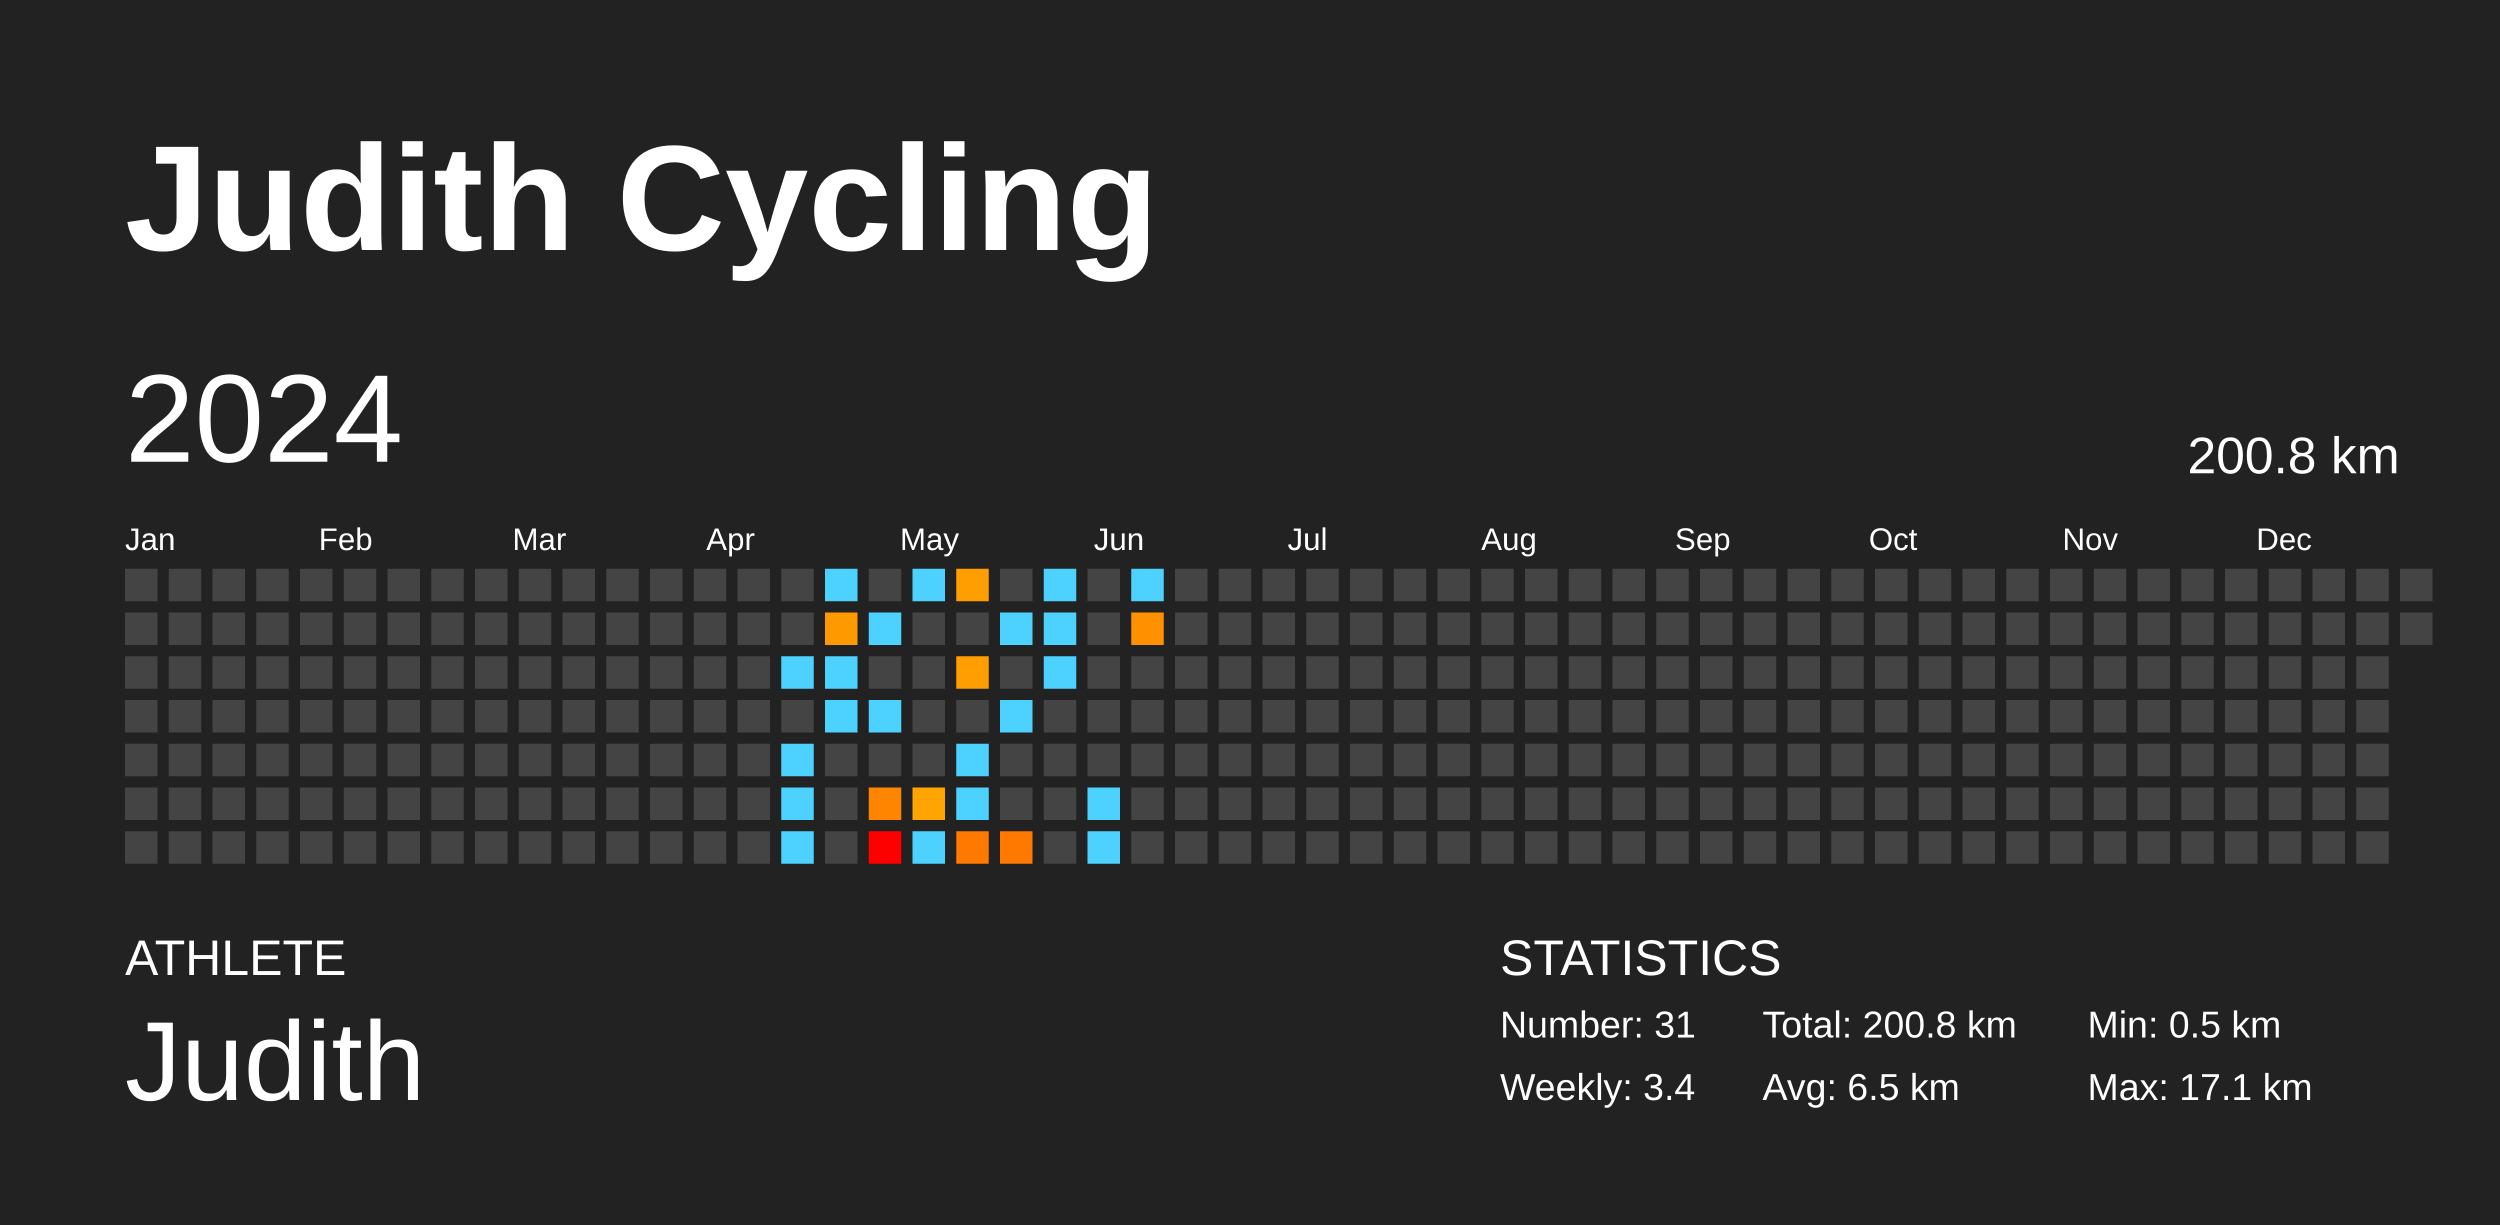
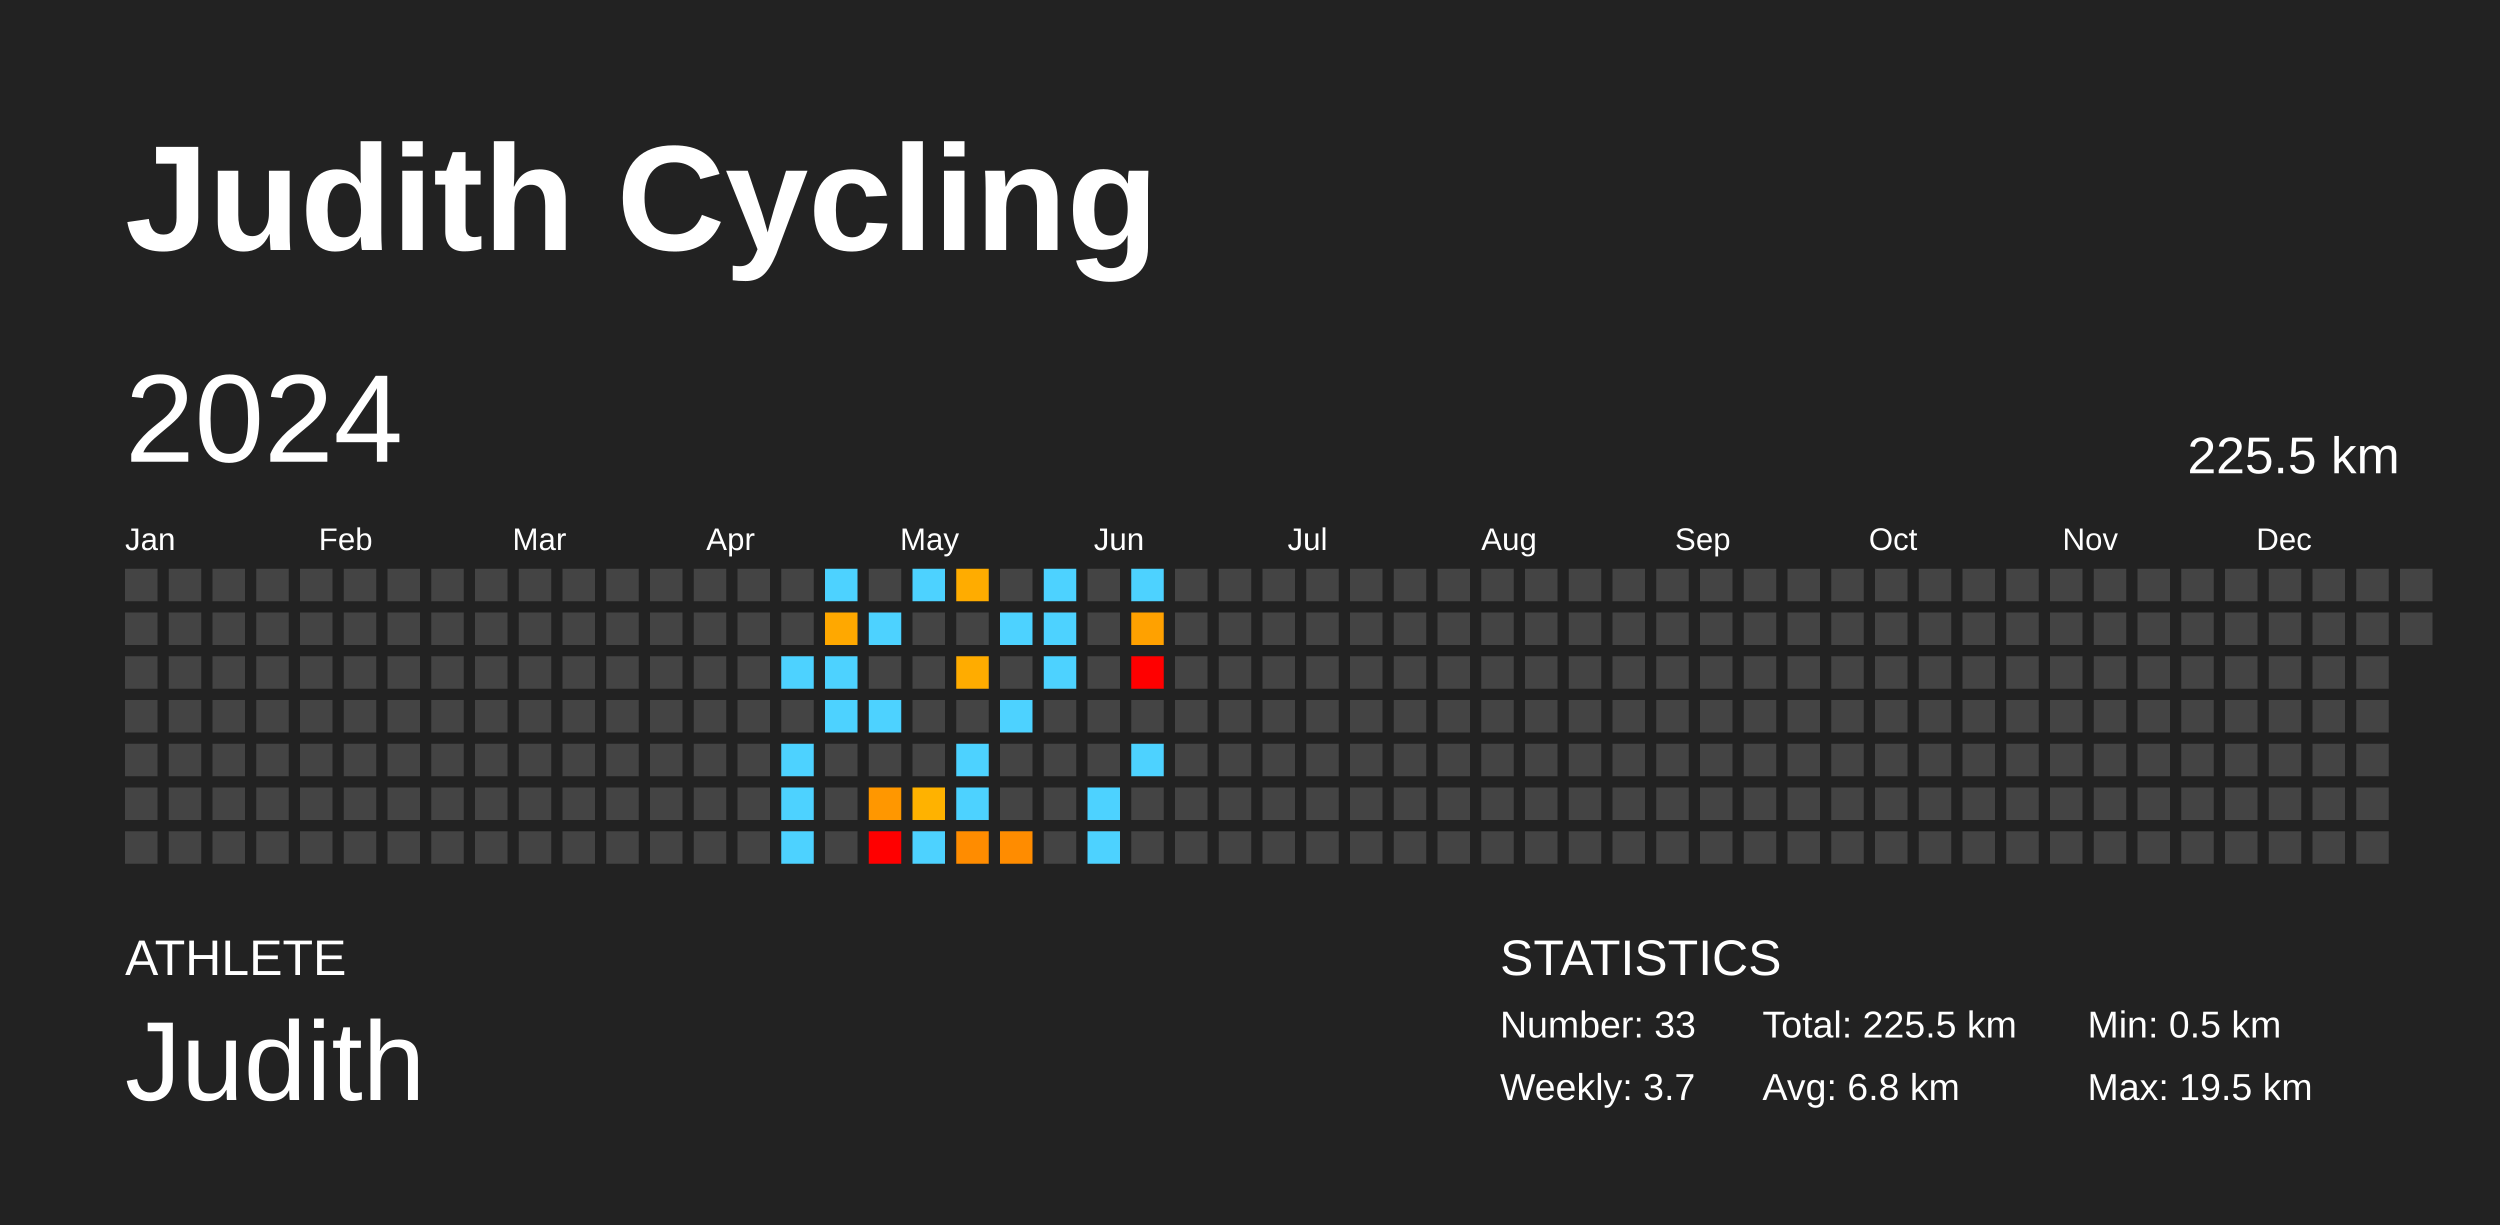
<svg xmlns="http://www.w3.org/2000/svg" baseProfile="full" height="98mm" version="1.1" viewBox="0,0,200,98" width="200mm">
  <defs />
  <rect fill="#222222" height="98" width="200" x="0" y="0" />
  <text fill="#FFFFFF" style="font-size:12px; font-family:Arial; font-weight:bold;" x="10" y="20">Judith Cycling</text>
  <text fill="#FFFFFF" style="font-size:4px; font-family:Arial" x="10" y="78">ATHLETE</text>
  <text fill="#FFFFFF" style="font-size:9px; font-family:Arial" x="10" y="88">Judith</text>
  <text fill="#FFFFFF" style="font-size:4px; font-family:Arial" x="120" y="78">STATISTICS</text>
-   <text fill="#FFFFFF" style="font-size:3px; font-family:Arial" x="120" y="83">Number: 31</text>
-   <text fill="#FFFFFF" style="font-size:3px; font-family:Arial" x="120" y="88">Weekly: 3.4</text>
-   <text fill="#FFFFFF" style="font-size:3px; font-family:Arial" x="141" y="83">Total: 200.8 km</text>
-   <text fill="#FFFFFF" style="font-size:3px; font-family:Arial" x="141" y="88">Avg: 6.5 km</text>
+   <text fill="#FFFFFF" style="font-size:3px; font-family:Arial" x="120" y="83">Number: 33</text>
+   <text fill="#FFFFFF" style="font-size:3px; font-family:Arial" x="120" y="88">Weekly: 3.7</text>
+   <text fill="#FFFFFF" style="font-size:3px; font-family:Arial" x="141" y="83">Total: 225.5 km</text>
+   <text fill="#FFFFFF" style="font-size:3px; font-family:Arial" x="141" y="88">Avg: 6.8 km</text>
  <text fill="#FFFFFF" style="font-size:3px; font-family:Arial" x="167" y="83">Min: 0.5 km</text>
-   <text fill="#FFFFFF" style="font-size:3px; font-family:Arial" x="167" y="88">Max: 17.1 km</text>
+   <text fill="#FFFFFF" style="font-size:3px; font-family:Arial" x="167" y="88">Max: 19.5 km</text>
  <text dominant-baseline="hanging" fill="#FFFFFF" style="font-size:10.0px; font-family:Arial;" x="10" y="30">2024</text>
-   <text dominant-baseline="hanging" fill="#FFFFFF" style="font-size:4.125px; font-family:Arial;" x="175" y="35">200.8 km</text>
+   <text dominant-baseline="hanging" fill="#FFFFFF" style="font-size:4.125px; font-family:Arial;" x="175" y="35">225.5 km</text>
  <text fill="#FFFFFF" style="font-size:2.5px; font-family:Arial" x="10.0" y="44">Jan</text>
  <text fill="#FFFFFF" style="font-size:2.5px; font-family:Arial" x="25.5" y="44">Feb</text>
  <text fill="#FFFFFF" style="font-size:2.5px; font-family:Arial" x="41.0" y="44">Mar</text>
  <text fill="#FFFFFF" style="font-size:2.5px; font-family:Arial" x="56.5" y="44">Apr</text>
  <text fill="#FFFFFF" style="font-size:2.5px; font-family:Arial" x="72.0" y="44">May</text>
  <text fill="#FFFFFF" style="font-size:2.5px; font-family:Arial" x="87.5" y="44">Jun</text>
  <text fill="#FFFFFF" style="font-size:2.5px; font-family:Arial" x="103.0" y="44">Jul</text>
  <text fill="#FFFFFF" style="font-size:2.5px; font-family:Arial" x="118.5" y="44">Aug</text>
  <text fill="#FFFFFF" style="font-size:2.5px; font-family:Arial" x="134.0" y="44">Sep</text>
  <text fill="#FFFFFF" style="font-size:2.5px; font-family:Arial" x="149.5" y="44">Oct</text>
  <text fill="#FFFFFF" style="font-size:2.5px; font-family:Arial" x="165.0" y="44">Nov</text>
  <text fill="#FFFFFF" style="font-size:2.5px; font-family:Arial" x="180.5" y="44">Dec</text>
  <rect fill="#444444" height="2.6" width="2.6" x="10.0" y="45.5" />
  <rect fill="#444444" height="2.6" width="2.6" x="10.0" y="49.0" />
  <rect fill="#444444" height="2.6" width="2.6" x="10.0" y="52.5" />
  <rect fill="#444444" height="2.6" width="2.6" x="10.0" y="56.0" />
  <rect fill="#444444" height="2.6" width="2.6" x="10.0" y="59.5" />
  <rect fill="#444444" height="2.6" width="2.6" x="10.0" y="63.0" />
  <rect fill="#444444" height="2.6" width="2.6" x="10.0" y="66.5" />
  <rect fill="#444444" height="2.6" width="2.6" x="13.5" y="45.5" />
  <rect fill="#444444" height="2.6" width="2.6" x="13.5" y="49.0" />
  <rect fill="#444444" height="2.6" width="2.6" x="13.5" y="52.5" />
  <rect fill="#444444" height="2.6" width="2.6" x="13.5" y="56.0" />
  <rect fill="#444444" height="2.6" width="2.6" x="13.5" y="59.5" />
  <rect fill="#444444" height="2.6" width="2.6" x="13.5" y="63.0" />
  <rect fill="#444444" height="2.6" width="2.6" x="13.5" y="66.5" />
  <rect fill="#444444" height="2.6" width="2.6" x="17.0" y="45.5" />
  <rect fill="#444444" height="2.6" width="2.6" x="17.0" y="49.0" />
  <rect fill="#444444" height="2.6" width="2.6" x="17.0" y="52.5" />
  <rect fill="#444444" height="2.6" width="2.6" x="17.0" y="56.0" />
  <rect fill="#444444" height="2.6" width="2.6" x="17.0" y="59.5" />
  <rect fill="#444444" height="2.6" width="2.6" x="17.0" y="63.0" />
  <rect fill="#444444" height="2.6" width="2.6" x="17.0" y="66.5" />
  <rect fill="#444444" height="2.6" width="2.6" x="20.5" y="45.5" />
  <rect fill="#444444" height="2.6" width="2.6" x="20.5" y="49.0" />
  <rect fill="#444444" height="2.6" width="2.6" x="20.5" y="52.5" />
  <rect fill="#444444" height="2.6" width="2.6" x="20.5" y="56.0" />
  <rect fill="#444444" height="2.6" width="2.6" x="20.5" y="59.5" />
  <rect fill="#444444" height="2.6" width="2.6" x="20.5" y="63.0" />
  <rect fill="#444444" height="2.6" width="2.6" x="20.5" y="66.5" />
  <rect fill="#444444" height="2.6" width="2.6" x="24.0" y="45.5" />
  <rect fill="#444444" height="2.6" width="2.6" x="24.0" y="49.0" />
  <rect fill="#444444" height="2.6" width="2.6" x="24.0" y="52.5" />
  <rect fill="#444444" height="2.6" width="2.6" x="24.0" y="56.0" />
  <rect fill="#444444" height="2.6" width="2.6" x="24.0" y="59.5" />
  <rect fill="#444444" height="2.6" width="2.6" x="24.0" y="63.0" />
  <rect fill="#444444" height="2.6" width="2.6" x="24.0" y="66.5" />
  <rect fill="#444444" height="2.6" width="2.6" x="27.5" y="45.5" />
  <rect fill="#444444" height="2.6" width="2.6" x="27.5" y="49.0" />
  <rect fill="#444444" height="2.6" width="2.6" x="27.5" y="52.5" />
  <rect fill="#444444" height="2.6" width="2.6" x="27.5" y="56.0" />
  <rect fill="#444444" height="2.6" width="2.6" x="27.5" y="59.5" />
  <rect fill="#444444" height="2.6" width="2.6" x="27.5" y="63.0" />
  <rect fill="#444444" height="2.6" width="2.6" x="27.5" y="66.5" />
  <rect fill="#444444" height="2.6" width="2.6" x="31.0" y="45.5" />
  <rect fill="#444444" height="2.6" width="2.6" x="31.0" y="49.0" />
  <rect fill="#444444" height="2.6" width="2.6" x="31.0" y="52.5" />
  <rect fill="#444444" height="2.6" width="2.6" x="31.0" y="56.0" />
  <rect fill="#444444" height="2.6" width="2.6" x="31.0" y="59.5" />
  <rect fill="#444444" height="2.6" width="2.6" x="31.0" y="63.0" />
  <rect fill="#444444" height="2.6" width="2.6" x="31.0" y="66.5" />
  <rect fill="#444444" height="2.6" width="2.6" x="34.5" y="45.5" />
  <rect fill="#444444" height="2.6" width="2.6" x="34.5" y="49.0" />
  <rect fill="#444444" height="2.6" width="2.6" x="34.5" y="52.5" />
  <rect fill="#444444" height="2.6" width="2.6" x="34.5" y="56.0" />
  <rect fill="#444444" height="2.6" width="2.6" x="34.5" y="59.5" />
  <rect fill="#444444" height="2.6" width="2.6" x="34.5" y="63.0" />
  <rect fill="#444444" height="2.6" width="2.6" x="34.5" y="66.5" />
  <rect fill="#444444" height="2.6" width="2.6" x="38.0" y="45.5" />
  <rect fill="#444444" height="2.6" width="2.6" x="38.0" y="49.0" />
  <rect fill="#444444" height="2.6" width="2.6" x="38.0" y="52.5" />
  <rect fill="#444444" height="2.6" width="2.6" x="38.0" y="56.0" />
  <rect fill="#444444" height="2.6" width="2.6" x="38.0" y="59.5" />
  <rect fill="#444444" height="2.6" width="2.6" x="38.0" y="63.0" />
  <rect fill="#444444" height="2.6" width="2.6" x="38.0" y="66.5" />
  <rect fill="#444444" height="2.6" width="2.6" x="41.5" y="45.5" />
  <rect fill="#444444" height="2.6" width="2.6" x="41.5" y="49.0" />
  <rect fill="#444444" height="2.6" width="2.6" x="41.5" y="52.5" />
  <rect fill="#444444" height="2.6" width="2.6" x="41.5" y="56.0" />
  <rect fill="#444444" height="2.6" width="2.6" x="41.5" y="59.5" />
  <rect fill="#444444" height="2.6" width="2.6" x="41.5" y="63.0" />
  <rect fill="#444444" height="2.6" width="2.6" x="41.5" y="66.5" />
  <rect fill="#444444" height="2.6" width="2.6" x="45.0" y="45.5" />
  <rect fill="#444444" height="2.6" width="2.6" x="45.0" y="49.0" />
  <rect fill="#444444" height="2.6" width="2.6" x="45.0" y="52.5" />
  <rect fill="#444444" height="2.6" width="2.6" x="45.0" y="56.0" />
  <rect fill="#444444" height="2.6" width="2.6" x="45.0" y="59.5" />
  <rect fill="#444444" height="2.6" width="2.6" x="45.0" y="63.0" />
  <rect fill="#444444" height="2.6" width="2.6" x="45.0" y="66.5" />
  <rect fill="#444444" height="2.6" width="2.6" x="48.5" y="45.5" />
  <rect fill="#444444" height="2.6" width="2.6" x="48.5" y="49.0" />
  <rect fill="#444444" height="2.6" width="2.6" x="48.5" y="52.5" />
  <rect fill="#444444" height="2.6" width="2.6" x="48.5" y="56.0" />
  <rect fill="#444444" height="2.6" width="2.6" x="48.5" y="59.5" />
  <rect fill="#444444" height="2.6" width="2.6" x="48.5" y="63.0" />
  <rect fill="#444444" height="2.6" width="2.6" x="48.5" y="66.5" />
  <rect fill="#444444" height="2.6" width="2.6" x="52.0" y="45.5" />
  <rect fill="#444444" height="2.6" width="2.6" x="52.0" y="49.0" />
  <rect fill="#444444" height="2.6" width="2.6" x="52.0" y="52.5" />
  <rect fill="#444444" height="2.6" width="2.6" x="52.0" y="56.0" />
  <rect fill="#444444" height="2.6" width="2.6" x="52.0" y="59.5" />
  <rect fill="#444444" height="2.6" width="2.6" x="52.0" y="63.0" />
  <rect fill="#444444" height="2.6" width="2.6" x="52.0" y="66.5" />
  <rect fill="#444444" height="2.6" width="2.6" x="55.5" y="45.5" />
  <rect fill="#444444" height="2.6" width="2.6" x="55.5" y="49.0" />
  <rect fill="#444444" height="2.6" width="2.6" x="55.5" y="52.5" />
  <rect fill="#444444" height="2.6" width="2.6" x="55.5" y="56.0" />
  <rect fill="#444444" height="2.6" width="2.6" x="55.5" y="59.5" />
  <rect fill="#444444" height="2.6" width="2.6" x="55.5" y="63.0" />
  <rect fill="#444444" height="2.6" width="2.6" x="55.5" y="66.5" />
  <rect fill="#444444" height="2.6" width="2.6" x="59.0" y="45.5" />
  <rect fill="#444444" height="2.6" width="2.6" x="59.0" y="49.0" />
  <rect fill="#444444" height="2.6" width="2.6" x="59.0" y="52.5" />
  <rect fill="#444444" height="2.6" width="2.6" x="59.0" y="56.0" />
  <rect fill="#444444" height="2.6" width="2.6" x="59.0" y="59.5" />
  <rect fill="#444444" height="2.6" width="2.6" x="59.0" y="63.0" />
  <rect fill="#444444" height="2.6" width="2.6" x="59.0" y="66.5" />
  <rect fill="#444444" height="2.6" width="2.6" x="62.5" y="45.5" />
  <rect fill="#444444" height="2.6" width="2.6" x="62.5" y="49.0" />
  <rect fill="#4dd2ff" height="2.6" width="2.6" x="62.5" y="52.5" />
  <rect fill="#444444" height="2.6" width="2.6" x="62.5" y="56.0" />
  <rect fill="#4dd2ff" height="2.6" width="2.6" x="62.5" y="59.5" />
  <rect fill="#4dd2ff" height="2.6" width="2.6" x="62.5" y="63.0" />
  <rect fill="#4dd2ff" height="2.6" width="2.6" x="62.5" y="66.5" />
  <rect fill="#4dd2ff" height="2.6" width="2.6" x="66.0" y="45.5" />
-   <rect fill="#ff9900" height="2.6" width="2.6" x="66.0" y="49.0" />
+   <rect fill="#ffa800" height="2.6" width="2.6" x="66.0" y="49.0" />
  <rect fill="#4dd2ff" height="2.6" width="2.6" x="66.0" y="52.5" />
  <rect fill="#4dd2ff" height="2.6" width="2.6" x="66.0" y="56.0" />
  <rect fill="#444444" height="2.6" width="2.6" x="66.0" y="59.5" />
  <rect fill="#444444" height="2.6" width="2.6" x="66.0" y="63.0" />
  <rect fill="#444444" height="2.6" width="2.6" x="66.0" y="66.5" />
  <rect fill="#444444" height="2.6" width="2.6" x="69.5" y="45.5" />
  <rect fill="#4dd2ff" height="2.6" width="2.6" x="69.5" y="49.0" />
  <rect fill="#444444" height="2.6" width="2.6" x="69.5" y="52.5" />
  <rect fill="#4dd2ff" height="2.6" width="2.6" x="69.5" y="56.0" />
  <rect fill="#444444" height="2.6" width="2.6" x="69.5" y="59.5" />
-   <rect fill="#ff8500" height="2.6" width="2.6" x="69.5" y="63.0" />
+   <rect fill="#ff9700" height="2.6" width="2.6" x="69.5" y="63.0" />
  <rect fill="red" height="2.6" width="2.6" x="69.5" y="66.5" />
  <rect fill="#4dd2ff" height="2.6" width="2.6" x="73.0" y="45.5" />
  <rect fill="#444444" height="2.6" width="2.6" x="73.0" y="49.0" />
  <rect fill="#444444" height="2.6" width="2.6" x="73.0" y="52.5" />
  <rect fill="#444444" height="2.6" width="2.6" x="73.0" y="56.0" />
  <rect fill="#444444" height="2.6" width="2.6" x="73.0" y="59.5" />
-   <rect fill="#ffa400" height="2.6" width="2.6" x="73.0" y="63.0" />
+   <rect fill="#ffb200" height="2.6" width="2.6" x="73.0" y="63.0" />
  <rect fill="#4dd2ff" height="2.6" width="2.6" x="73.0" y="66.5" />
-   <rect fill="#ff9e00" height="2.6" width="2.6" x="76.5" y="45.5" />
+   <rect fill="#ffac00" height="2.6" width="2.6" x="76.5" y="45.5" />
  <rect fill="#444444" height="2.6" width="2.6" x="76.5" y="49.0" />
-   <rect fill="#ff9e00" height="2.6" width="2.6" x="76.5" y="52.5" />
+   <rect fill="#ffac00" height="2.6" width="2.6" x="76.5" y="52.5" />
  <rect fill="#444444" height="2.6" width="2.6" x="76.5" y="56.0" />
  <rect fill="#4dd2ff" height="2.6" width="2.6" x="76.5" y="59.5" />
  <rect fill="#4dd2ff" height="2.6" width="2.6" x="76.5" y="63.0" />
-   <rect fill="#ff7800" height="2.6" width="2.6" x="76.5" y="66.5" />
+   <rect fill="#ff8c00" height="2.6" width="2.6" x="76.5" y="66.5" />
  <rect fill="#444444" height="2.6" width="2.6" x="80.0" y="45.5" />
  <rect fill="#4dd2ff" height="2.6" width="2.6" x="80.0" y="49.0" />
  <rect fill="#444444" height="2.6" width="2.6" x="80.0" y="52.5" />
  <rect fill="#4dd2ff" height="2.6" width="2.6" x="80.0" y="56.0" />
  <rect fill="#444444" height="2.6" width="2.6" x="80.0" y="59.5" />
  <rect fill="#444444" height="2.6" width="2.6" x="80.0" y="63.0" />
-   <rect fill="#ff7800" height="2.6" width="2.6" x="80.0" y="66.5" />
+   <rect fill="#ff8c00" height="2.6" width="2.6" x="80.0" y="66.5" />
  <rect fill="#4dd2ff" height="2.6" width="2.6" x="83.5" y="45.5" />
  <rect fill="#4dd2ff" height="2.6" width="2.6" x="83.5" y="49.0" />
  <rect fill="#4dd2ff" height="2.6" width="2.6" x="83.5" y="52.5" />
  <rect fill="#444444" height="2.6" width="2.6" x="83.5" y="56.0" />
  <rect fill="#444444" height="2.6" width="2.6" x="83.5" y="59.5" />
  <rect fill="#444444" height="2.6" width="2.6" x="83.5" y="63.0" />
  <rect fill="#444444" height="2.6" width="2.6" x="83.5" y="66.5" />
  <rect fill="#444444" height="2.6" width="2.6" x="87.0" y="45.5" />
  <rect fill="#444444" height="2.6" width="2.6" x="87.0" y="49.0" />
  <rect fill="#444444" height="2.6" width="2.6" x="87.0" y="52.5" />
  <rect fill="#444444" height="2.6" width="2.6" x="87.0" y="56.0" />
  <rect fill="#444444" height="2.6" width="2.6" x="87.0" y="59.5" />
  <rect fill="#4dd2ff" height="2.6" width="2.6" x="87.0" y="63.0" />
  <rect fill="#4dd2ff" height="2.6" width="2.6" x="87.0" y="66.5" />
  <rect fill="#4dd2ff" height="2.6" width="2.6" x="90.5" y="45.5" />
-   <rect fill="#ff9100" height="2.6" width="2.6" x="90.5" y="49.0" />
-   <rect fill="#444444" height="2.6" width="2.6" x="90.5" y="52.5" />
+   <rect fill="#ffa100" height="2.6" width="2.6" x="90.5" y="49.0" />
+   <rect fill="red" height="2.6" width="2.6" x="90.5" y="52.5" />
  <rect fill="#444444" height="2.6" width="2.6" x="90.5" y="56.0" />
-   <rect fill="#444444" height="2.6" width="2.6" x="90.5" y="59.5" />
+   <rect fill="#4dd2ff" height="2.6" width="2.6" x="90.5" y="59.5" />
  <rect fill="#444444" height="2.6" width="2.6" x="90.5" y="63.0" />
  <rect fill="#444444" height="2.6" width="2.6" x="90.5" y="66.5" />
  <rect fill="#444444" height="2.6" width="2.6" x="94.0" y="45.5" />
  <rect fill="#444444" height="2.6" width="2.6" x="94.0" y="49.0" />
  <rect fill="#444444" height="2.6" width="2.6" x="94.0" y="52.5" />
  <rect fill="#444444" height="2.6" width="2.6" x="94.0" y="56.0" />
  <rect fill="#444444" height="2.6" width="2.6" x="94.0" y="59.5" />
  <rect fill="#444444" height="2.6" width="2.6" x="94.0" y="63.0" />
  <rect fill="#444444" height="2.6" width="2.6" x="94.0" y="66.5" />
  <rect fill="#444444" height="2.6" width="2.6" x="97.5" y="45.5" />
  <rect fill="#444444" height="2.6" width="2.6" x="97.5" y="49.0" />
  <rect fill="#444444" height="2.6" width="2.6" x="97.5" y="52.5" />
  <rect fill="#444444" height="2.6" width="2.6" x="97.5" y="56.0" />
  <rect fill="#444444" height="2.6" width="2.6" x="97.5" y="59.5" />
  <rect fill="#444444" height="2.6" width="2.6" x="97.5" y="63.0" />
  <rect fill="#444444" height="2.6" width="2.6" x="97.5" y="66.5" />
  <rect fill="#444444" height="2.6" width="2.6" x="101.0" y="45.5" />
  <rect fill="#444444" height="2.6" width="2.6" x="101.0" y="49.0" />
  <rect fill="#444444" height="2.6" width="2.6" x="101.0" y="52.5" />
  <rect fill="#444444" height="2.6" width="2.6" x="101.0" y="56.0" />
  <rect fill="#444444" height="2.6" width="2.6" x="101.0" y="59.5" />
  <rect fill="#444444" height="2.6" width="2.6" x="101.0" y="63.0" />
  <rect fill="#444444" height="2.6" width="2.6" x="101.0" y="66.5" />
  <rect fill="#444444" height="2.6" width="2.6" x="104.5" y="45.5" />
  <rect fill="#444444" height="2.6" width="2.6" x="104.5" y="49.0" />
  <rect fill="#444444" height="2.6" width="2.6" x="104.5" y="52.5" />
  <rect fill="#444444" height="2.6" width="2.6" x="104.5" y="56.0" />
  <rect fill="#444444" height="2.6" width="2.6" x="104.5" y="59.5" />
  <rect fill="#444444" height="2.6" width="2.6" x="104.5" y="63.0" />
  <rect fill="#444444" height="2.6" width="2.6" x="104.5" y="66.5" />
  <rect fill="#444444" height="2.6" width="2.6" x="108.0" y="45.5" />
  <rect fill="#444444" height="2.6" width="2.6" x="108.0" y="49.0" />
  <rect fill="#444444" height="2.6" width="2.6" x="108.0" y="52.5" />
  <rect fill="#444444" height="2.6" width="2.6" x="108.0" y="56.0" />
  <rect fill="#444444" height="2.6" width="2.6" x="108.0" y="59.5" />
  <rect fill="#444444" height="2.6" width="2.6" x="108.0" y="63.0" />
  <rect fill="#444444" height="2.6" width="2.6" x="108.0" y="66.5" />
  <rect fill="#444444" height="2.6" width="2.6" x="111.5" y="45.5" />
  <rect fill="#444444" height="2.6" width="2.6" x="111.5" y="49.0" />
  <rect fill="#444444" height="2.6" width="2.6" x="111.5" y="52.5" />
  <rect fill="#444444" height="2.6" width="2.6" x="111.5" y="56.0" />
  <rect fill="#444444" height="2.6" width="2.6" x="111.5" y="59.5" />
  <rect fill="#444444" height="2.6" width="2.6" x="111.5" y="63.0" />
  <rect fill="#444444" height="2.6" width="2.6" x="111.5" y="66.5" />
  <rect fill="#444444" height="2.6" width="2.6" x="115.0" y="45.5" />
  <rect fill="#444444" height="2.6" width="2.6" x="115.0" y="49.0" />
  <rect fill="#444444" height="2.6" width="2.6" x="115.0" y="52.5" />
  <rect fill="#444444" height="2.6" width="2.6" x="115.0" y="56.0" />
  <rect fill="#444444" height="2.6" width="2.6" x="115.0" y="59.5" />
  <rect fill="#444444" height="2.6" width="2.6" x="115.0" y="63.0" />
  <rect fill="#444444" height="2.6" width="2.6" x="115.0" y="66.5" />
  <rect fill="#444444" height="2.6" width="2.6" x="118.5" y="45.5" />
  <rect fill="#444444" height="2.6" width="2.6" x="118.5" y="49.0" />
  <rect fill="#444444" height="2.6" width="2.6" x="118.5" y="52.5" />
  <rect fill="#444444" height="2.6" width="2.6" x="118.5" y="56.0" />
  <rect fill="#444444" height="2.6" width="2.6" x="118.5" y="59.5" />
  <rect fill="#444444" height="2.6" width="2.6" x="118.5" y="63.0" />
  <rect fill="#444444" height="2.6" width="2.6" x="118.5" y="66.5" />
  <rect fill="#444444" height="2.6" width="2.6" x="122.0" y="45.5" />
  <rect fill="#444444" height="2.6" width="2.6" x="122.0" y="49.0" />
  <rect fill="#444444" height="2.6" width="2.6" x="122.0" y="52.5" />
  <rect fill="#444444" height="2.6" width="2.6" x="122.0" y="56.0" />
  <rect fill="#444444" height="2.6" width="2.6" x="122.0" y="59.5" />
  <rect fill="#444444" height="2.6" width="2.6" x="122.0" y="63.0" />
  <rect fill="#444444" height="2.6" width="2.6" x="122.0" y="66.5" />
  <rect fill="#444444" height="2.6" width="2.6" x="125.5" y="45.5" />
  <rect fill="#444444" height="2.6" width="2.6" x="125.5" y="49.0" />
  <rect fill="#444444" height="2.6" width="2.6" x="125.5" y="52.5" />
  <rect fill="#444444" height="2.6" width="2.6" x="125.5" y="56.0" />
  <rect fill="#444444" height="2.6" width="2.6" x="125.5" y="59.5" />
  <rect fill="#444444" height="2.6" width="2.6" x="125.5" y="63.0" />
  <rect fill="#444444" height="2.6" width="2.6" x="125.5" y="66.5" />
  <rect fill="#444444" height="2.6" width="2.6" x="129.0" y="45.5" />
  <rect fill="#444444" height="2.6" width="2.6" x="129.0" y="49.0" />
  <rect fill="#444444" height="2.6" width="2.6" x="129.0" y="52.5" />
  <rect fill="#444444" height="2.6" width="2.6" x="129.0" y="56.0" />
  <rect fill="#444444" height="2.6" width="2.6" x="129.0" y="59.5" />
  <rect fill="#444444" height="2.6" width="2.6" x="129.0" y="63.0" />
  <rect fill="#444444" height="2.6" width="2.6" x="129.0" y="66.5" />
  <rect fill="#444444" height="2.6" width="2.6" x="132.5" y="45.5" />
  <rect fill="#444444" height="2.6" width="2.6" x="132.5" y="49.0" />
  <rect fill="#444444" height="2.6" width="2.6" x="132.5" y="52.5" />
  <rect fill="#444444" height="2.6" width="2.6" x="132.5" y="56.0" />
  <rect fill="#444444" height="2.6" width="2.6" x="132.5" y="59.5" />
  <rect fill="#444444" height="2.6" width="2.6" x="132.5" y="63.0" />
  <rect fill="#444444" height="2.6" width="2.6" x="132.5" y="66.5" />
  <rect fill="#444444" height="2.6" width="2.6" x="136.0" y="45.5" />
  <rect fill="#444444" height="2.6" width="2.6" x="136.0" y="49.0" />
  <rect fill="#444444" height="2.6" width="2.6" x="136.0" y="52.5" />
  <rect fill="#444444" height="2.6" width="2.6" x="136.0" y="56.0" />
  <rect fill="#444444" height="2.6" width="2.6" x="136.0" y="59.5" />
  <rect fill="#444444" height="2.6" width="2.6" x="136.0" y="63.0" />
  <rect fill="#444444" height="2.6" width="2.6" x="136.0" y="66.5" />
  <rect fill="#444444" height="2.6" width="2.6" x="139.5" y="45.5" />
  <rect fill="#444444" height="2.6" width="2.6" x="139.5" y="49.0" />
  <rect fill="#444444" height="2.6" width="2.6" x="139.5" y="52.5" />
  <rect fill="#444444" height="2.6" width="2.6" x="139.5" y="56.0" />
  <rect fill="#444444" height="2.6" width="2.6" x="139.5" y="59.5" />
  <rect fill="#444444" height="2.6" width="2.6" x="139.5" y="63.0" />
  <rect fill="#444444" height="2.6" width="2.6" x="139.5" y="66.5" />
  <rect fill="#444444" height="2.6" width="2.6" x="143.0" y="45.5" />
  <rect fill="#444444" height="2.6" width="2.6" x="143.0" y="49.0" />
  <rect fill="#444444" height="2.6" width="2.6" x="143.0" y="52.5" />
  <rect fill="#444444" height="2.6" width="2.6" x="143.0" y="56.0" />
  <rect fill="#444444" height="2.6" width="2.6" x="143.0" y="59.5" />
  <rect fill="#444444" height="2.6" width="2.6" x="143.0" y="63.0" />
  <rect fill="#444444" height="2.6" width="2.6" x="143.0" y="66.5" />
  <rect fill="#444444" height="2.6" width="2.6" x="146.5" y="45.5" />
  <rect fill="#444444" height="2.6" width="2.6" x="146.5" y="49.0" />
  <rect fill="#444444" height="2.6" width="2.6" x="146.5" y="52.5" />
  <rect fill="#444444" height="2.6" width="2.6" x="146.5" y="56.0" />
  <rect fill="#444444" height="2.6" width="2.6" x="146.5" y="59.5" />
  <rect fill="#444444" height="2.6" width="2.6" x="146.5" y="63.0" />
  <rect fill="#444444" height="2.6" width="2.6" x="146.5" y="66.5" />
  <rect fill="#444444" height="2.6" width="2.6" x="150.0" y="45.5" />
  <rect fill="#444444" height="2.6" width="2.6" x="150.0" y="49.0" />
  <rect fill="#444444" height="2.6" width="2.6" x="150.0" y="52.5" />
  <rect fill="#444444" height="2.6" width="2.6" x="150.0" y="56.0" />
  <rect fill="#444444" height="2.6" width="2.6" x="150.0" y="59.5" />
  <rect fill="#444444" height="2.6" width="2.6" x="150.0" y="63.0" />
  <rect fill="#444444" height="2.6" width="2.6" x="150.0" y="66.5" />
  <rect fill="#444444" height="2.6" width="2.6" x="153.5" y="45.5" />
  <rect fill="#444444" height="2.6" width="2.6" x="153.5" y="49.0" />
  <rect fill="#444444" height="2.6" width="2.6" x="153.5" y="52.5" />
  <rect fill="#444444" height="2.6" width="2.6" x="153.5" y="56.0" />
  <rect fill="#444444" height="2.6" width="2.6" x="153.5" y="59.5" />
  <rect fill="#444444" height="2.6" width="2.6" x="153.5" y="63.0" />
  <rect fill="#444444" height="2.6" width="2.6" x="153.5" y="66.5" />
  <rect fill="#444444" height="2.6" width="2.6" x="157.0" y="45.5" />
  <rect fill="#444444" height="2.6" width="2.6" x="157.0" y="49.0" />
  <rect fill="#444444" height="2.6" width="2.6" x="157.0" y="52.5" />
  <rect fill="#444444" height="2.6" width="2.6" x="157.0" y="56.0" />
  <rect fill="#444444" height="2.6" width="2.6" x="157.0" y="59.5" />
  <rect fill="#444444" height="2.6" width="2.6" x="157.0" y="63.0" />
  <rect fill="#444444" height="2.6" width="2.6" x="157.0" y="66.5" />
  <rect fill="#444444" height="2.6" width="2.6" x="160.5" y="45.5" />
  <rect fill="#444444" height="2.6" width="2.6" x="160.5" y="49.0" />
  <rect fill="#444444" height="2.6" width="2.6" x="160.5" y="52.5" />
  <rect fill="#444444" height="2.6" width="2.6" x="160.5" y="56.0" />
  <rect fill="#444444" height="2.6" width="2.6" x="160.5" y="59.5" />
  <rect fill="#444444" height="2.6" width="2.6" x="160.5" y="63.0" />
  <rect fill="#444444" height="2.6" width="2.6" x="160.5" y="66.5" />
  <rect fill="#444444" height="2.6" width="2.6" x="164.0" y="45.5" />
  <rect fill="#444444" height="2.6" width="2.6" x="164.0" y="49.0" />
  <rect fill="#444444" height="2.6" width="2.6" x="164.0" y="52.5" />
  <rect fill="#444444" height="2.6" width="2.6" x="164.0" y="56.0" />
  <rect fill="#444444" height="2.6" width="2.6" x="164.0" y="59.5" />
  <rect fill="#444444" height="2.6" width="2.6" x="164.0" y="63.0" />
  <rect fill="#444444" height="2.6" width="2.6" x="164.0" y="66.5" />
  <rect fill="#444444" height="2.6" width="2.6" x="167.5" y="45.5" />
  <rect fill="#444444" height="2.6" width="2.6" x="167.5" y="49.0" />
  <rect fill="#444444" height="2.6" width="2.6" x="167.5" y="52.5" />
  <rect fill="#444444" height="2.6" width="2.6" x="167.5" y="56.0" />
  <rect fill="#444444" height="2.6" width="2.6" x="167.5" y="59.5" />
  <rect fill="#444444" height="2.6" width="2.6" x="167.5" y="63.0" />
  <rect fill="#444444" height="2.6" width="2.6" x="167.5" y="66.5" />
  <rect fill="#444444" height="2.6" width="2.6" x="171.0" y="45.5" />
  <rect fill="#444444" height="2.6" width="2.6" x="171.0" y="49.0" />
  <rect fill="#444444" height="2.6" width="2.6" x="171.0" y="52.5" />
  <rect fill="#444444" height="2.6" width="2.6" x="171.0" y="56.0" />
  <rect fill="#444444" height="2.6" width="2.6" x="171.0" y="59.5" />
  <rect fill="#444444" height="2.6" width="2.6" x="171.0" y="63.0" />
  <rect fill="#444444" height="2.6" width="2.6" x="171.0" y="66.5" />
  <rect fill="#444444" height="2.6" width="2.6" x="174.5" y="45.5" />
  <rect fill="#444444" height="2.6" width="2.6" x="174.5" y="49.0" />
  <rect fill="#444444" height="2.6" width="2.6" x="174.5" y="52.5" />
  <rect fill="#444444" height="2.6" width="2.6" x="174.5" y="56.0" />
  <rect fill="#444444" height="2.6" width="2.6" x="174.5" y="59.5" />
  <rect fill="#444444" height="2.6" width="2.6" x="174.5" y="63.0" />
  <rect fill="#444444" height="2.6" width="2.6" x="174.5" y="66.5" />
  <rect fill="#444444" height="2.6" width="2.6" x="178.0" y="45.5" />
  <rect fill="#444444" height="2.6" width="2.6" x="178.0" y="49.0" />
  <rect fill="#444444" height="2.6" width="2.6" x="178.0" y="52.5" />
  <rect fill="#444444" height="2.6" width="2.6" x="178.0" y="56.0" />
  <rect fill="#444444" height="2.6" width="2.6" x="178.0" y="59.5" />
  <rect fill="#444444" height="2.6" width="2.6" x="178.0" y="63.0" />
  <rect fill="#444444" height="2.6" width="2.6" x="178.0" y="66.5" />
  <rect fill="#444444" height="2.6" width="2.6" x="181.5" y="45.5" />
  <rect fill="#444444" height="2.6" width="2.6" x="181.5" y="49.0" />
  <rect fill="#444444" height="2.6" width="2.6" x="181.5" y="52.5" />
  <rect fill="#444444" height="2.6" width="2.6" x="181.5" y="56.0" />
  <rect fill="#444444" height="2.6" width="2.6" x="181.5" y="59.5" />
  <rect fill="#444444" height="2.6" width="2.6" x="181.5" y="63.0" />
  <rect fill="#444444" height="2.6" width="2.6" x="181.5" y="66.5" />
  <rect fill="#444444" height="2.6" width="2.6" x="185.0" y="45.5" />
  <rect fill="#444444" height="2.6" width="2.6" x="185.0" y="49.0" />
  <rect fill="#444444" height="2.6" width="2.6" x="185.0" y="52.5" />
  <rect fill="#444444" height="2.6" width="2.6" x="185.0" y="56.0" />
  <rect fill="#444444" height="2.6" width="2.6" x="185.0" y="59.5" />
  <rect fill="#444444" height="2.6" width="2.6" x="185.0" y="63.0" />
  <rect fill="#444444" height="2.6" width="2.6" x="185.0" y="66.5" />
  <rect fill="#444444" height="2.6" width="2.6" x="188.5" y="45.5" />
  <rect fill="#444444" height="2.6" width="2.6" x="188.5" y="49.0" />
  <rect fill="#444444" height="2.6" width="2.6" x="188.5" y="52.5" />
  <rect fill="#444444" height="2.6" width="2.6" x="188.5" y="56.0" />
  <rect fill="#444444" height="2.6" width="2.6" x="188.5" y="59.5" />
  <rect fill="#444444" height="2.6" width="2.6" x="188.5" y="63.0" />
  <rect fill="#444444" height="2.6" width="2.6" x="188.5" y="66.5" />
  <rect fill="#444444" height="2.6" width="2.6" x="192.0" y="45.5" />
  <rect fill="#444444" height="2.6" width="2.6" x="192.0" y="49.0" />
</svg>
